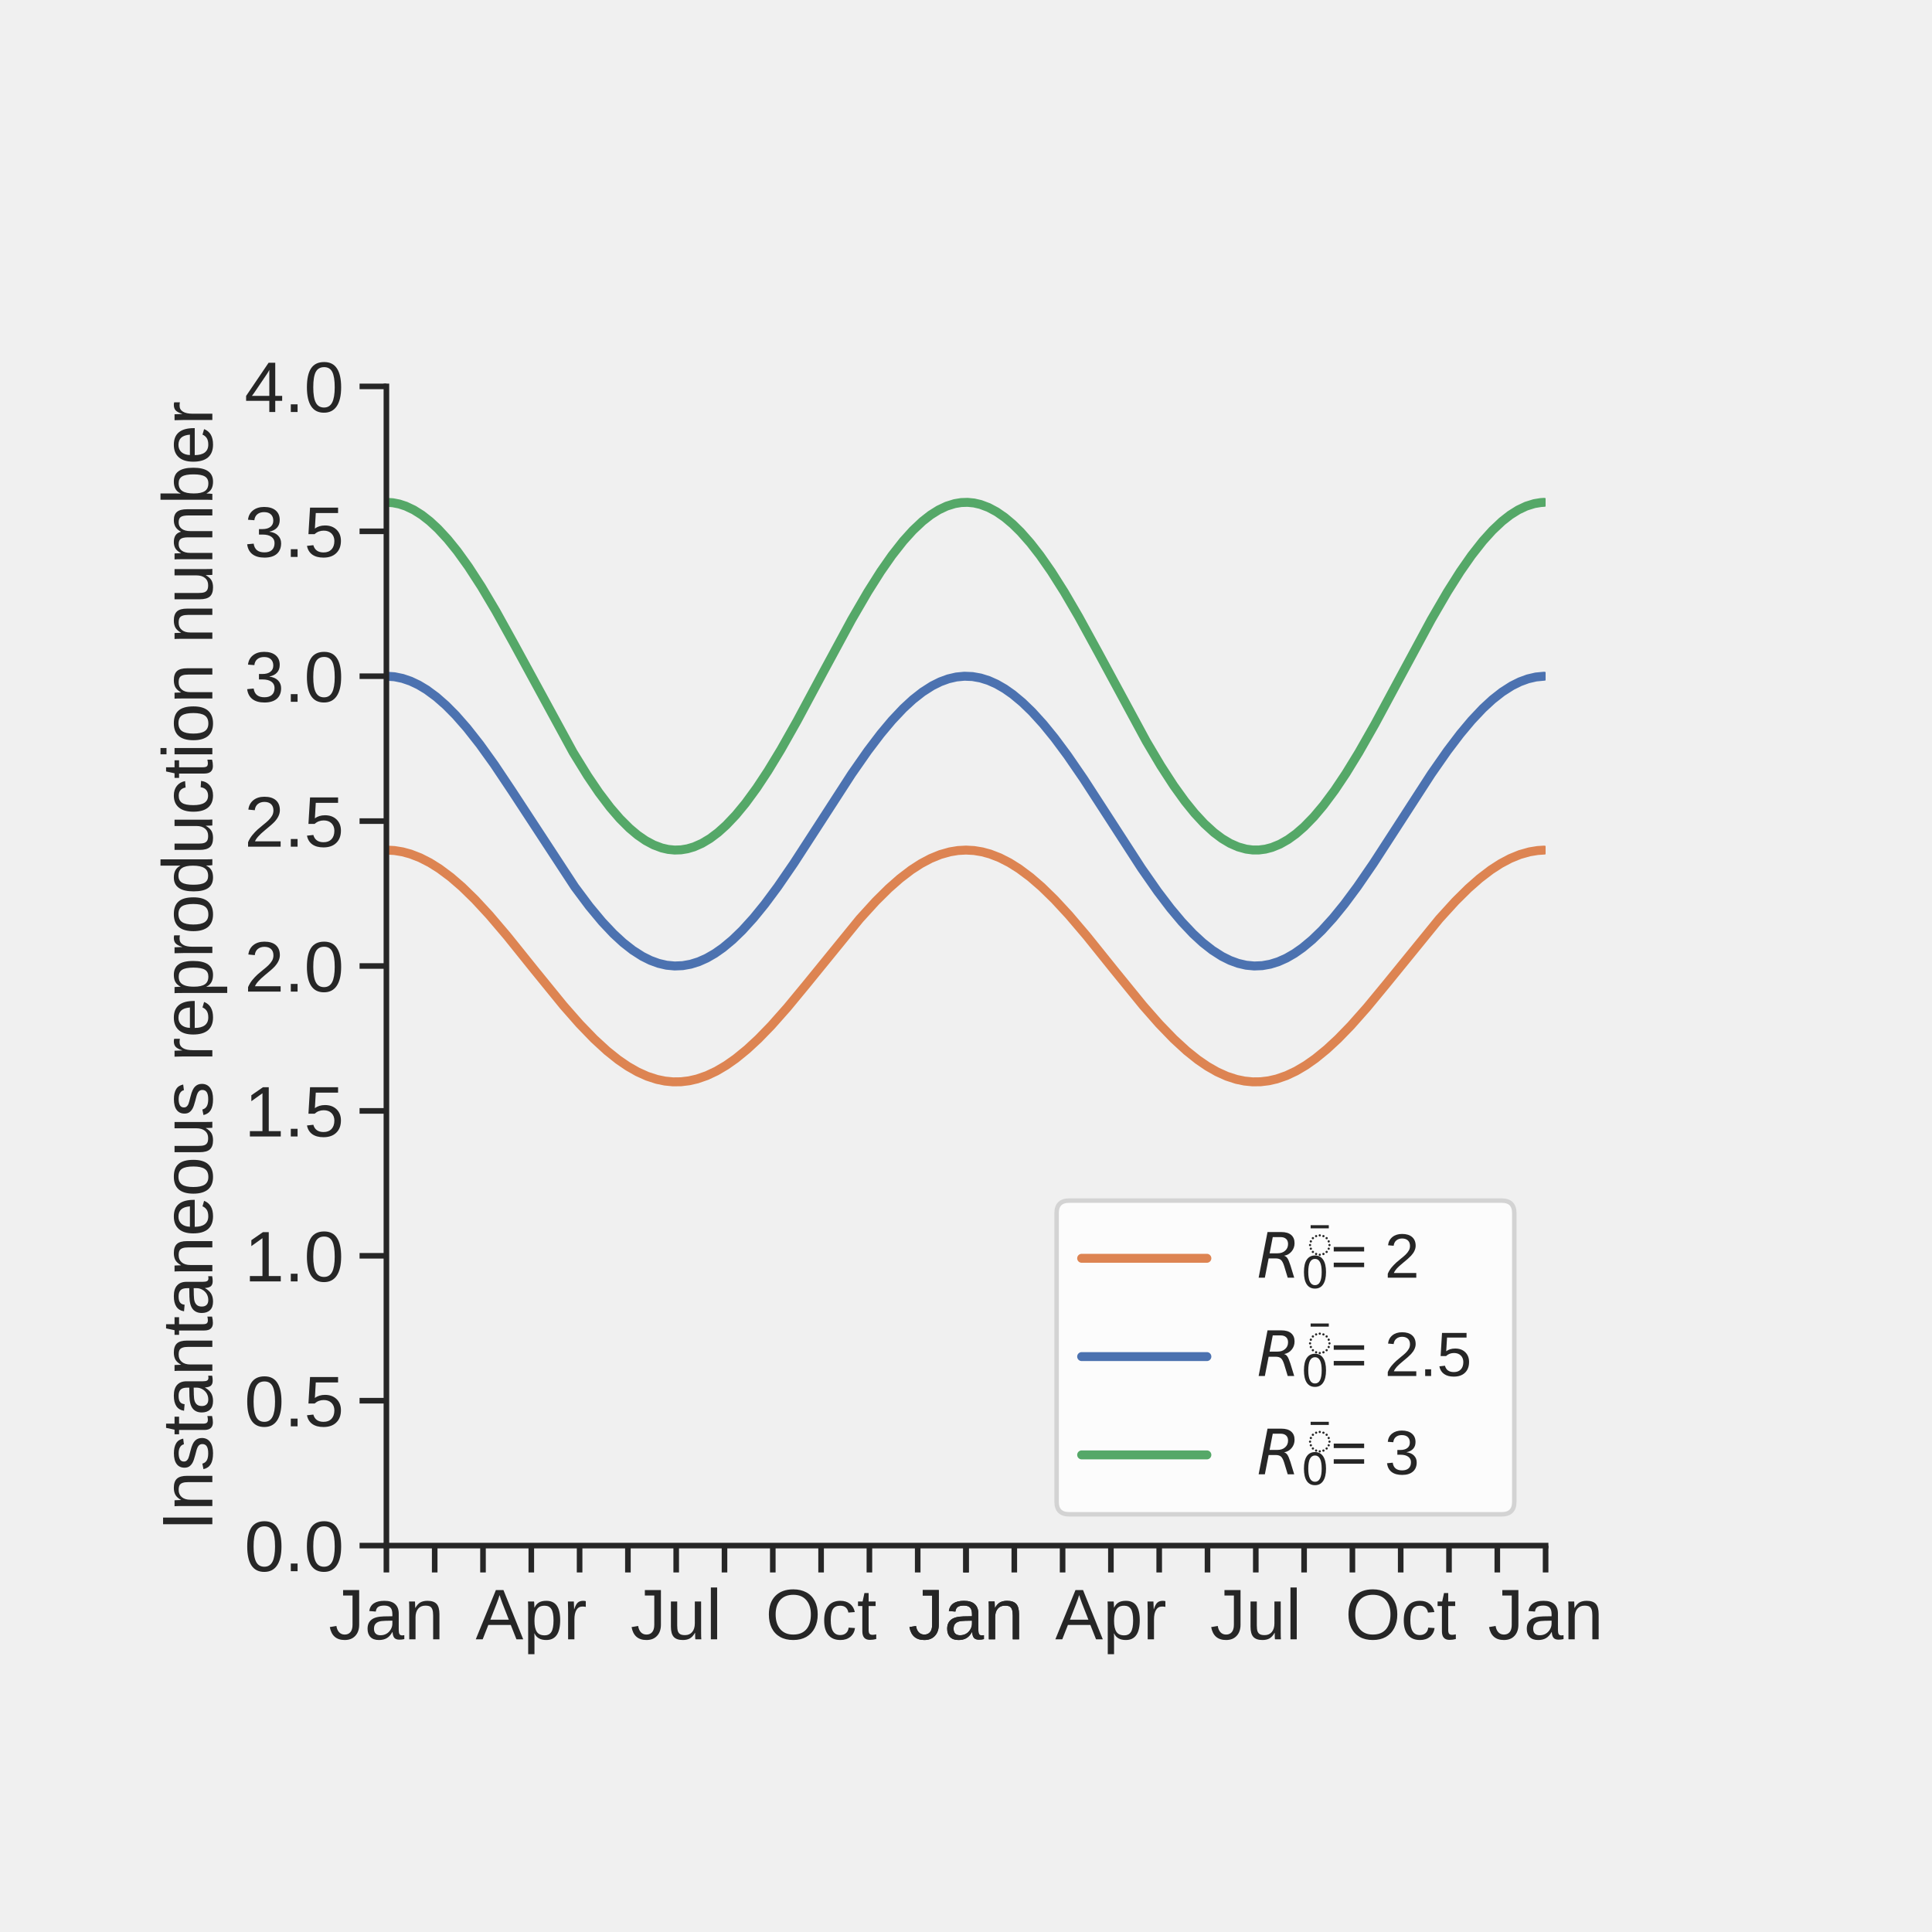
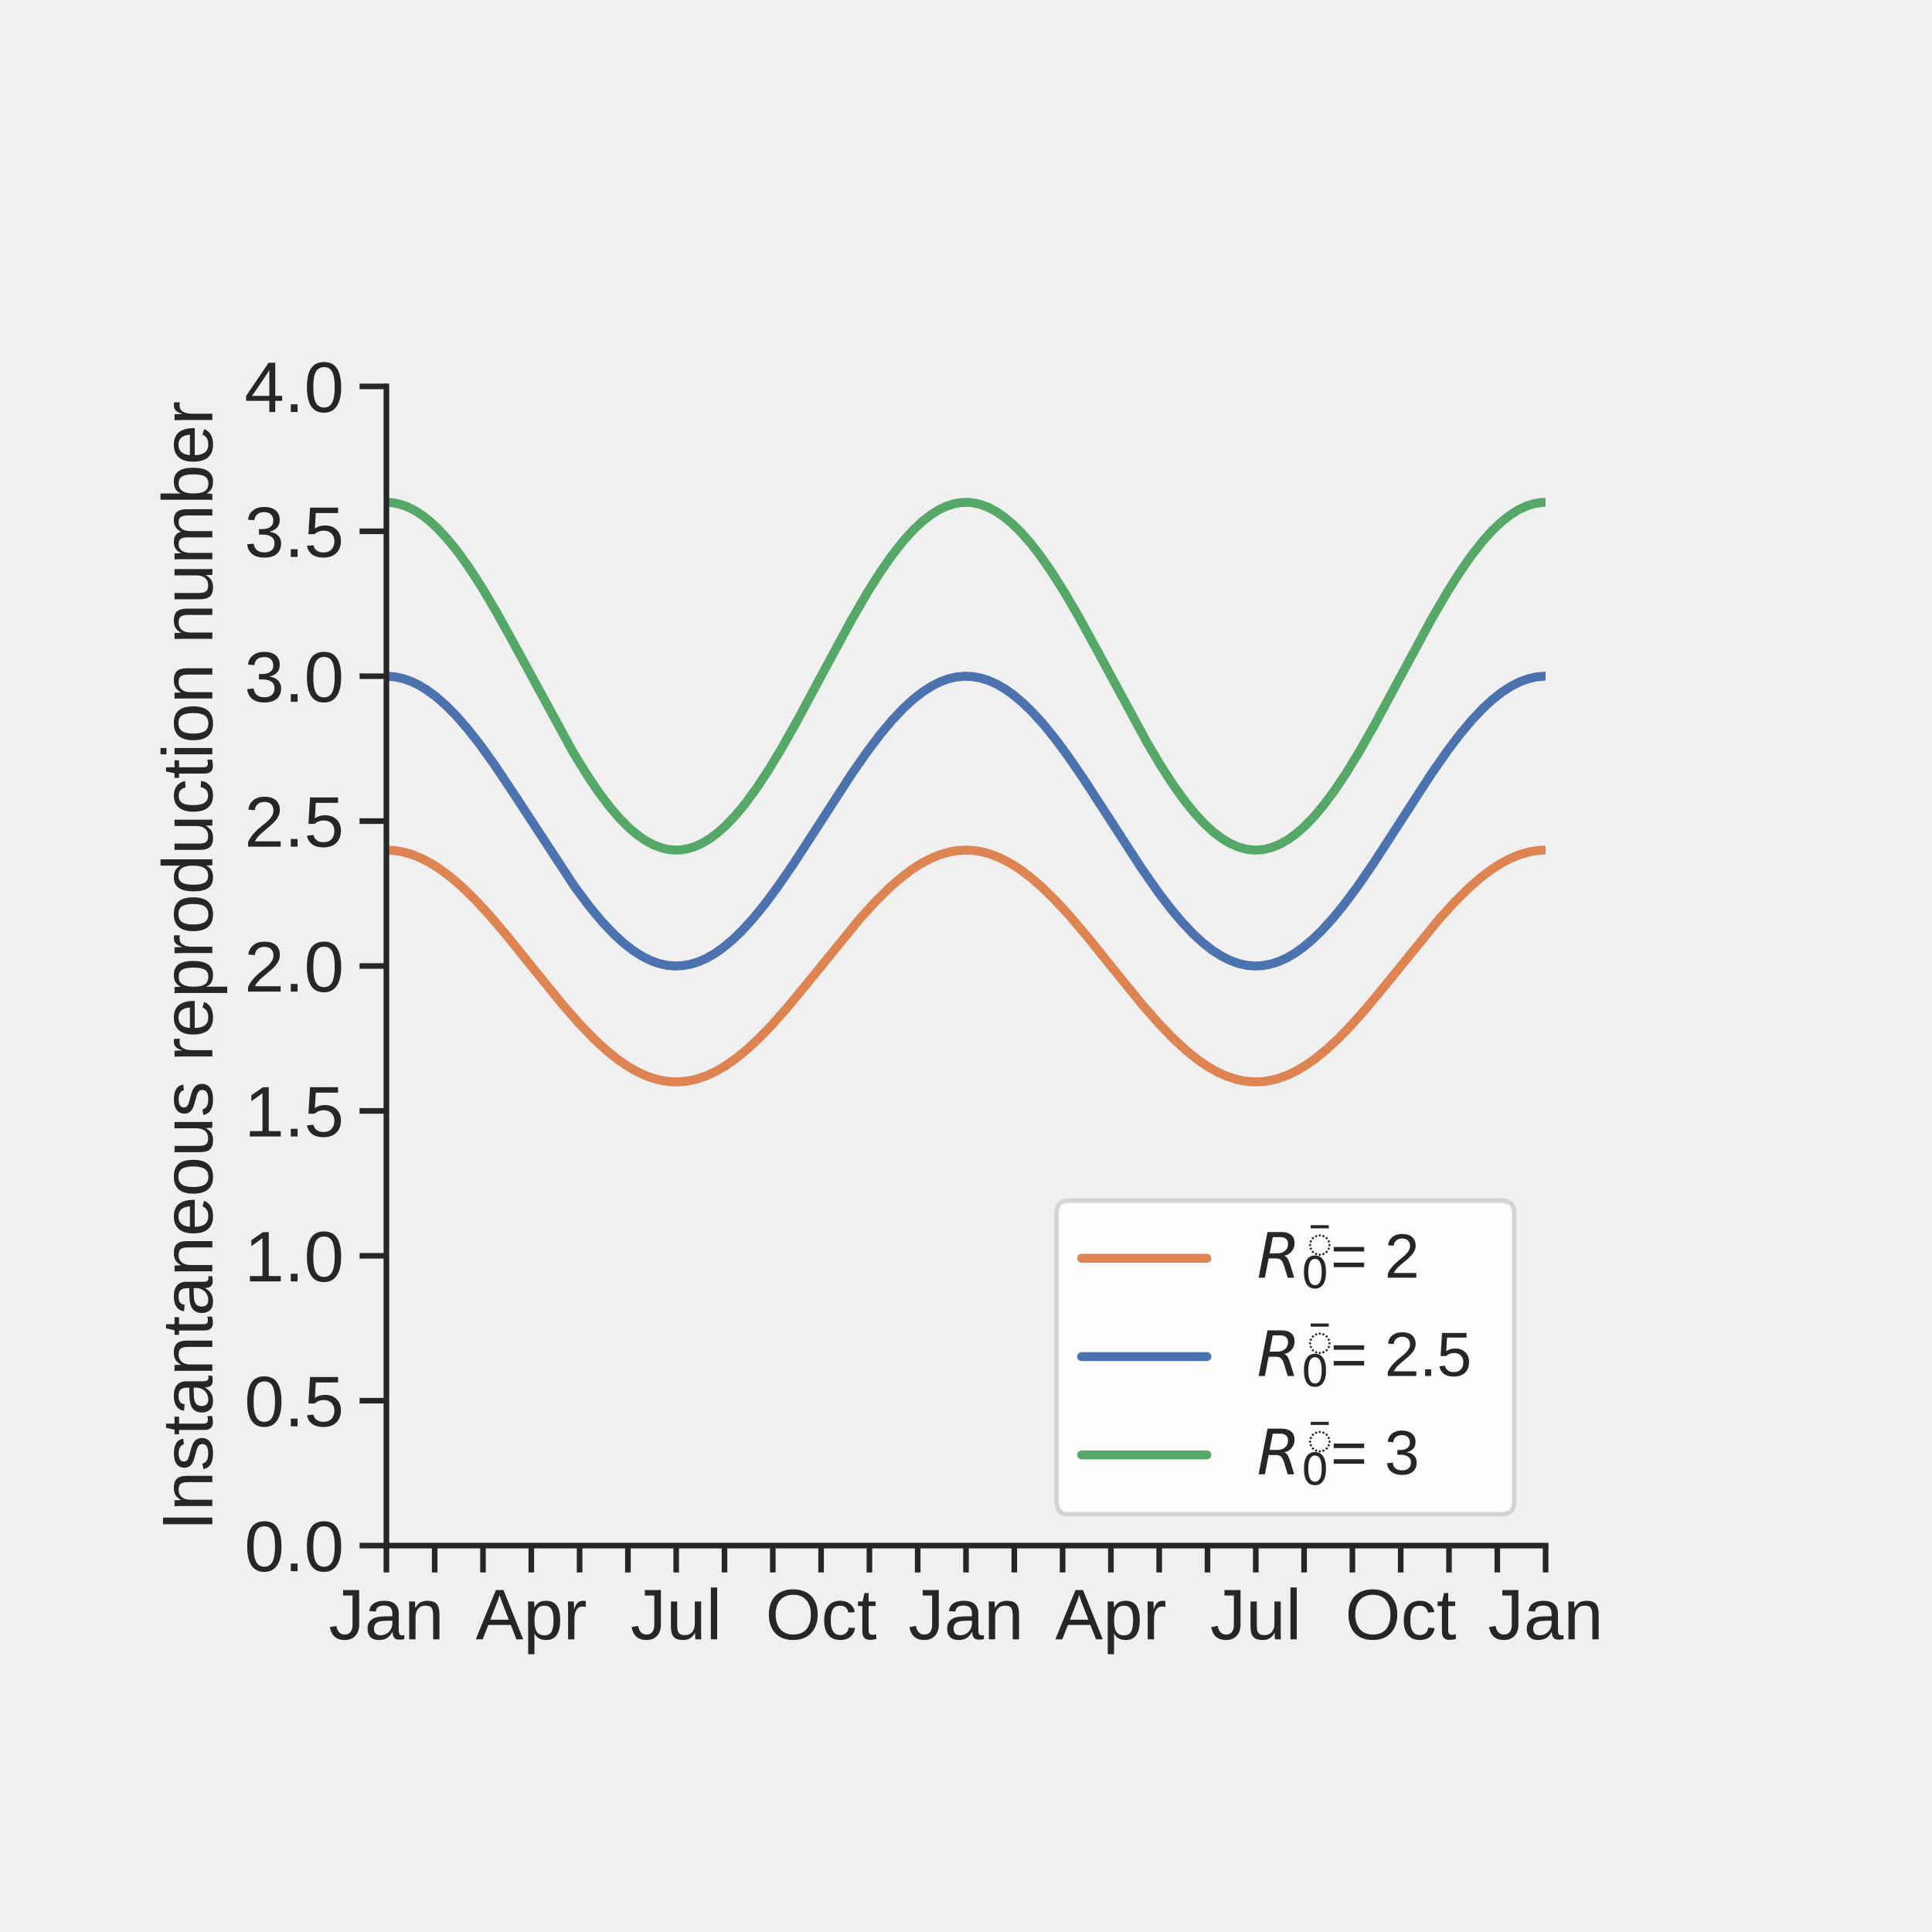
<svg xmlns="http://www.w3.org/2000/svg" xmlns:xlink="http://www.w3.org/1999/xlink" width="432pt" height="432pt" viewBox="0 0 432 432" version="1.1">
  <defs>
    <style type="text/css">*{stroke-linejoin: round; stroke-linecap: butt}</style>
  </defs>
  <g id="figure_1">
    <g id="patch_1">
      <path d="M 0 432  L 432 432  L 432 0  L 0 0  L 0 432  z " style="fill: none" />
    </g>
    <g id="axes_1">
      <g id="patch_2">
        <path d="M 86.4 345.6  L 345.6 345.6  L 345.6 86.4  L 86.4 86.4  L 86.4 345.6  z " style="fill: none" />
      </g>
      <g id="matplotlib.axis_1">
        <g id="xtick_1">
          <g id="line2d_1">
            <defs>
-               <path id="mbdde43b4d9" d="M 0 0  L 0 6  " style="stroke: #262626; stroke-width: 1.25" />
+               <path id="mb07f3ccccc" d="M 0 0  L 0 6  " style="stroke: #262626; stroke-width: 1.25" />
            </defs>
            <g>
-               <use xlink:href="#mbdde43b4d9" x="86.4" y="345.6" style="fill: #262626; stroke: #262626; stroke-width: 1.25" />
+               <use xlink:href="#mb07f3ccccc" x="86.4" y="345.6" style="fill: #262626; stroke: #262626; stroke-width: 1.25" />
            </g>
          </g>
          <g id="text_1">
            <text style="fill: #262626; font: 16px 'Arial', 'DejaVu Sans', 'Liberation Sans', 'Bitstream Vera Sans', sans-serif; text-anchor: middle" x="86.4" y="366.553" transform="rotate(-0 86.4 366.5525)">Jan</text>
          </g>
        </g>
        <g id="xtick_2">
          <g id="line2d_2">
            <g>
-               <use xlink:href="#mbdde43b4d9" x="97.2" y="345.6" style="fill: #262626; stroke: #262626; stroke-width: 1.25" />
+               <use xlink:href="#mb07f3ccccc" x="97.2" y="345.6" style="fill: #262626; stroke: #262626; stroke-width: 1.25" />
            </g>
          </g>
        </g>
        <g id="xtick_3">
          <g id="line2d_3">
            <g>
-               <use xlink:href="#mbdde43b4d9" x="108" y="345.6" style="fill: #262626; stroke: #262626; stroke-width: 1.25" />
+               <use xlink:href="#mb07f3ccccc" x="108" y="345.6" style="fill: #262626; stroke: #262626; stroke-width: 1.25" />
            </g>
          </g>
        </g>
        <g id="xtick_4">
          <g id="line2d_4">
            <g>
-               <use xlink:href="#mbdde43b4d9" x="118.8" y="345.6" style="fill: #262626; stroke: #262626; stroke-width: 1.25" />
+               <use xlink:href="#mb07f3ccccc" x="118.8" y="345.6" style="fill: #262626; stroke: #262626; stroke-width: 1.25" />
            </g>
          </g>
          <g id="text_2">
            <text style="fill: #262626; font: 16px 'Arial', 'DejaVu Sans', 'Liberation Sans', 'Bitstream Vera Sans', sans-serif; text-anchor: middle" x="118.8" y="366.553" transform="rotate(-0 118.8 366.5525)">Apr</text>
          </g>
        </g>
        <g id="xtick_5">
          <g id="line2d_5">
            <g>
-               <use xlink:href="#mbdde43b4d9" x="129.6" y="345.6" style="fill: #262626; stroke: #262626; stroke-width: 1.25" />
+               <use xlink:href="#mb07f3ccccc" x="129.6" y="345.6" style="fill: #262626; stroke: #262626; stroke-width: 1.25" />
            </g>
          </g>
        </g>
        <g id="xtick_6">
          <g id="line2d_6">
            <g>
-               <use xlink:href="#mbdde43b4d9" x="140.4" y="345.6" style="fill: #262626; stroke: #262626; stroke-width: 1.25" />
+               <use xlink:href="#mb07f3ccccc" x="140.4" y="345.6" style="fill: #262626; stroke: #262626; stroke-width: 1.25" />
            </g>
          </g>
        </g>
        <g id="xtick_7">
          <g id="line2d_7">
            <g>
-               <use xlink:href="#mbdde43b4d9" x="151.2" y="345.6" style="fill: #262626; stroke: #262626; stroke-width: 1.25" />
+               <use xlink:href="#mb07f3ccccc" x="151.2" y="345.6" style="fill: #262626; stroke: #262626; stroke-width: 1.25" />
            </g>
          </g>
          <g id="text_3">
            <text style="fill: #262626; font: 16px 'Arial', 'DejaVu Sans', 'Liberation Sans', 'Bitstream Vera Sans', sans-serif; text-anchor: middle" x="151.2" y="366.553" transform="rotate(-0 151.2 366.5525)">Jul</text>
          </g>
        </g>
        <g id="xtick_8">
          <g id="line2d_8">
            <g>
-               <use xlink:href="#mbdde43b4d9" x="162" y="345.6" style="fill: #262626; stroke: #262626; stroke-width: 1.25" />
+               <use xlink:href="#mb07f3ccccc" x="162" y="345.6" style="fill: #262626; stroke: #262626; stroke-width: 1.25" />
            </g>
          </g>
        </g>
        <g id="xtick_9">
          <g id="line2d_9">
            <g>
-               <use xlink:href="#mbdde43b4d9" x="172.8" y="345.6" style="fill: #262626; stroke: #262626; stroke-width: 1.25" />
+               <use xlink:href="#mb07f3ccccc" x="172.8" y="345.6" style="fill: #262626; stroke: #262626; stroke-width: 1.25" />
            </g>
          </g>
        </g>
        <g id="xtick_10">
          <g id="line2d_10">
            <g>
-               <use xlink:href="#mbdde43b4d9" x="183.6" y="345.6" style="fill: #262626; stroke: #262626; stroke-width: 1.25" />
+               <use xlink:href="#mb07f3ccccc" x="183.6" y="345.6" style="fill: #262626; stroke: #262626; stroke-width: 1.25" />
            </g>
          </g>
          <g id="text_4">
            <text style="fill: #262626; font: 16px 'Arial', 'DejaVu Sans', 'Liberation Sans', 'Bitstream Vera Sans', sans-serif; text-anchor: middle" x="183.6" y="366.553" transform="rotate(-0 183.6 366.5525)">Oct</text>
          </g>
        </g>
        <g id="xtick_11">
          <g id="line2d_11">
            <g>
-               <use xlink:href="#mbdde43b4d9" x="194.4" y="345.6" style="fill: #262626; stroke: #262626; stroke-width: 1.25" />
+               <use xlink:href="#mb07f3ccccc" x="194.4" y="345.6" style="fill: #262626; stroke: #262626; stroke-width: 1.25" />
            </g>
          </g>
        </g>
        <g id="xtick_12">
          <g id="line2d_12">
            <g>
-               <use xlink:href="#mbdde43b4d9" x="205.2" y="345.6" style="fill: #262626; stroke: #262626; stroke-width: 1.25" />
+               <use xlink:href="#mb07f3ccccc" x="205.2" y="345.6" style="fill: #262626; stroke: #262626; stroke-width: 1.25" />
            </g>
          </g>
        </g>
        <g id="xtick_13">
          <g id="line2d_13">
            <g>
-               <use xlink:href="#mbdde43b4d9" x="216" y="345.6" style="fill: #262626; stroke: #262626; stroke-width: 1.25" />
+               <use xlink:href="#mb07f3ccccc" x="216" y="345.6" style="fill: #262626; stroke: #262626; stroke-width: 1.25" />
            </g>
          </g>
          <g id="text_5">
            <text style="fill: #262626; font: 16px 'Arial', 'DejaVu Sans', 'Liberation Sans', 'Bitstream Vera Sans', sans-serif; text-anchor: middle" x="216" y="366.553" transform="rotate(-0 216 366.5525)">Jan</text>
          </g>
        </g>
        <g id="xtick_14">
          <g id="line2d_14">
            <g>
-               <use xlink:href="#mbdde43b4d9" x="216" y="345.6" style="fill: #262626; stroke: #262626; stroke-width: 1.25" />
-             </g>
-           </g>
-           <g id="text_6">
-             <text style="fill: #262626; font: 16px 'Arial', 'DejaVu Sans', 'Liberation Sans', 'Bitstream Vera Sans', sans-serif; text-anchor: middle" x="216" y="366.553" transform="rotate(-0 216 366.5525)">Jan</text>
+               <use xlink:href="#mb07f3ccccc" x="226.8" y="345.6" style="fill: #262626; stroke: #262626; stroke-width: 1.25" />
+             </g>
          </g>
        </g>
        <g id="xtick_15">
          <g id="line2d_15">
            <g>
-               <use xlink:href="#mbdde43b4d9" x="226.8" y="345.6" style="fill: #262626; stroke: #262626; stroke-width: 1.25" />
+               <use xlink:href="#mb07f3ccccc" x="237.6" y="345.6" style="fill: #262626; stroke: #262626; stroke-width: 1.25" />
            </g>
          </g>
        </g>
        <g id="xtick_16">
          <g id="line2d_16">
            <g>
-               <use xlink:href="#mbdde43b4d9" x="237.6" y="345.6" style="fill: #262626; stroke: #262626; stroke-width: 1.25" />
-             </g>
+               <use xlink:href="#mb07f3ccccc" x="248.4" y="345.6" style="fill: #262626; stroke: #262626; stroke-width: 1.25" />
+             </g>
+           </g>
+           <g id="text_6">
+             <text style="fill: #262626; font: 16px 'Arial', 'DejaVu Sans', 'Liberation Sans', 'Bitstream Vera Sans', sans-serif; text-anchor: middle" x="248.4" y="366.553" transform="rotate(-0 248.4 366.5525)">Apr</text>
          </g>
        </g>
        <g id="xtick_17">
          <g id="line2d_17">
            <g>
-               <use xlink:href="#mbdde43b4d9" x="248.4" y="345.6" style="fill: #262626; stroke: #262626; stroke-width: 1.25" />
-             </g>
-           </g>
-           <g id="text_7">
-             <text style="fill: #262626; font: 16px 'Arial', 'DejaVu Sans', 'Liberation Sans', 'Bitstream Vera Sans', sans-serif; text-anchor: middle" x="248.4" y="366.553" transform="rotate(-0 248.4 366.5525)">Apr</text>
+               <use xlink:href="#mb07f3ccccc" x="259.2" y="345.6" style="fill: #262626; stroke: #262626; stroke-width: 1.25" />
+             </g>
          </g>
        </g>
        <g id="xtick_18">
          <g id="line2d_18">
            <g>
-               <use xlink:href="#mbdde43b4d9" x="259.2" y="345.6" style="fill: #262626; stroke: #262626; stroke-width: 1.25" />
+               <use xlink:href="#mb07f3ccccc" x="270" y="345.6" style="fill: #262626; stroke: #262626; stroke-width: 1.25" />
            </g>
          </g>
        </g>
        <g id="xtick_19">
          <g id="line2d_19">
            <g>
-               <use xlink:href="#mbdde43b4d9" x="270" y="345.6" style="fill: #262626; stroke: #262626; stroke-width: 1.25" />
-             </g>
+               <use xlink:href="#mb07f3ccccc" x="280.8" y="345.6" style="fill: #262626; stroke: #262626; stroke-width: 1.25" />
+             </g>
+           </g>
+           <g id="text_7">
+             <text style="fill: #262626; font: 16px 'Arial', 'DejaVu Sans', 'Liberation Sans', 'Bitstream Vera Sans', sans-serif; text-anchor: middle" x="280.8" y="366.553" transform="rotate(-0 280.8 366.5525)">Jul</text>
          </g>
        </g>
        <g id="xtick_20">
          <g id="line2d_20">
            <g>
-               <use xlink:href="#mbdde43b4d9" x="280.8" y="345.6" style="fill: #262626; stroke: #262626; stroke-width: 1.25" />
-             </g>
-           </g>
-           <g id="text_8">
-             <text style="fill: #262626; font: 16px 'Arial', 'DejaVu Sans', 'Liberation Sans', 'Bitstream Vera Sans', sans-serif; text-anchor: middle" x="280.8" y="366.553" transform="rotate(-0 280.8 366.5525)">Jul</text>
+               <use xlink:href="#mb07f3ccccc" x="291.6" y="345.6" style="fill: #262626; stroke: #262626; stroke-width: 1.25" />
+             </g>
          </g>
        </g>
        <g id="xtick_21">
          <g id="line2d_21">
            <g>
-               <use xlink:href="#mbdde43b4d9" x="291.6" y="345.6" style="fill: #262626; stroke: #262626; stroke-width: 1.25" />
+               <use xlink:href="#mb07f3ccccc" x="302.4" y="345.6" style="fill: #262626; stroke: #262626; stroke-width: 1.25" />
            </g>
          </g>
        </g>
        <g id="xtick_22">
          <g id="line2d_22">
            <g>
-               <use xlink:href="#mbdde43b4d9" x="302.4" y="345.6" style="fill: #262626; stroke: #262626; stroke-width: 1.25" />
-             </g>
+               <use xlink:href="#mb07f3ccccc" x="313.2" y="345.6" style="fill: #262626; stroke: #262626; stroke-width: 1.25" />
+             </g>
+           </g>
+           <g id="text_8">
+             <text style="fill: #262626; font: 16px 'Arial', 'DejaVu Sans', 'Liberation Sans', 'Bitstream Vera Sans', sans-serif; text-anchor: middle" x="313.2" y="366.553" transform="rotate(-0 313.2 366.5525)">Oct</text>
          </g>
        </g>
        <g id="xtick_23">
          <g id="line2d_23">
            <g>
-               <use xlink:href="#mbdde43b4d9" x="313.2" y="345.6" style="fill: #262626; stroke: #262626; stroke-width: 1.25" />
-             </g>
-           </g>
-           <g id="text_9">
-             <text style="fill: #262626; font: 16px 'Arial', 'DejaVu Sans', 'Liberation Sans', 'Bitstream Vera Sans', sans-serif; text-anchor: middle" x="313.2" y="366.553" transform="rotate(-0 313.2 366.5525)">Oct</text>
+               <use xlink:href="#mb07f3ccccc" x="324" y="345.6" style="fill: #262626; stroke: #262626; stroke-width: 1.25" />
+             </g>
          </g>
        </g>
        <g id="xtick_24">
          <g id="line2d_24">
            <g>
-               <use xlink:href="#mbdde43b4d9" x="324" y="345.6" style="fill: #262626; stroke: #262626; stroke-width: 1.25" />
+               <use xlink:href="#mb07f3ccccc" x="334.8" y="345.6" style="fill: #262626; stroke: #262626; stroke-width: 1.25" />
            </g>
          </g>
        </g>
        <g id="xtick_25">
          <g id="line2d_25">
            <g>
-               <use xlink:href="#mbdde43b4d9" x="334.8" y="345.6" style="fill: #262626; stroke: #262626; stroke-width: 1.25" />
-             </g>
-           </g>
-         </g>
-         <g id="xtick_26">
-           <g id="line2d_26">
-             <g>
-               <use xlink:href="#mbdde43b4d9" x="345.6" y="345.6" style="fill: #262626; stroke: #262626; stroke-width: 1.25" />
-             </g>
-           </g>
-           <g id="text_10">
+               <use xlink:href="#mb07f3ccccc" x="345.6" y="345.6" style="fill: #262626; stroke: #262626; stroke-width: 1.25" />
+             </g>
+           </g>
+           <g id="text_9">
            <text style="fill: #262626; font: 16px 'Arial', 'DejaVu Sans', 'Liberation Sans', 'Bitstream Vera Sans', sans-serif; text-anchor: middle" x="345.6" y="366.553" transform="rotate(-0 345.6 366.5525)">Jan</text>
          </g>
        </g>
-         <g id="text_11">
+         <g id="text_10">
          <text style="fill: #262626; font: 16px 'Arial', 'DejaVu Sans', 'Liberation Sans', 'Bitstream Vera Sans', sans-serif; text-anchor: middle" x="216" y="385.185" transform="rotate(-0 216 385.185)"> </text>
        </g>
      </g>
      <g id="matplotlib.axis_2">
        <g id="ytick_1">
+           <g id="line2d_26">
+             <defs>
+               <path id="mfecff1792c" d="M 0 0  L -6 0  " style="stroke: #262626; stroke-width: 1.25" />
+             </defs>
+             <g>
+               <use xlink:href="#mfecff1792c" x="86.4" y="345.6" style="fill: #262626; stroke: #262626; stroke-width: 1.25" />
+             </g>
+           </g>
+           <g id="text_11">
+             <text style="fill: #262626; font: 16px 'Arial', 'DejaVu Sans', 'Liberation Sans', 'Bitstream Vera Sans', sans-serif; text-anchor: end" x="76.9" y="351.326" transform="rotate(-0 76.9 351.3263)">0.0</text>
+           </g>
+         </g>
+         <g id="ytick_2">
          <g id="line2d_27">
-             <defs>
-               <path id="m0a2d14881c" d="M 0 0  L -6 0  " style="stroke: #262626; stroke-width: 1.25" />
-             </defs>
-             <g>
-               <use xlink:href="#m0a2d14881c" x="86.4" y="345.6" style="fill: #262626; stroke: #262626; stroke-width: 1.25" />
+             <g>
+               <use xlink:href="#mfecff1792c" x="86.4" y="313.2" style="fill: #262626; stroke: #262626; stroke-width: 1.25" />
            </g>
          </g>
          <g id="text_12">
-             <text style="fill: #262626; font: 16px 'Arial', 'DejaVu Sans', 'Liberation Sans', 'Bitstream Vera Sans', sans-serif; text-anchor: end" x="76.9" y="351.326" transform="rotate(-0 76.9 351.3263)">0.0</text>
-           </g>
-         </g>
-         <g id="ytick_2">
+             <text style="fill: #262626; font: 16px 'Arial', 'DejaVu Sans', 'Liberation Sans', 'Bitstream Vera Sans', sans-serif; text-anchor: end" x="76.9" y="318.926" transform="rotate(-0 76.9 318.9262)">0.5</text>
+           </g>
+         </g>
+         <g id="ytick_3">
          <g id="line2d_28">
            <g>
-               <use xlink:href="#m0a2d14881c" x="86.4" y="313.2" style="fill: #262626; stroke: #262626; stroke-width: 1.25" />
+               <use xlink:href="#mfecff1792c" x="86.4" y="280.8" style="fill: #262626; stroke: #262626; stroke-width: 1.25" />
            </g>
          </g>
          <g id="text_13">
-             <text style="fill: #262626; font: 16px 'Arial', 'DejaVu Sans', 'Liberation Sans', 'Bitstream Vera Sans', sans-serif; text-anchor: end" x="76.9" y="318.926" transform="rotate(-0 76.9 318.9262)">0.5</text>
-           </g>
-         </g>
-         <g id="ytick_3">
+             <text style="fill: #262626; font: 16px 'Arial', 'DejaVu Sans', 'Liberation Sans', 'Bitstream Vera Sans', sans-serif; text-anchor: end" x="76.9" y="286.526" transform="rotate(-0 76.9 286.5263)">1.0</text>
+           </g>
+         </g>
+         <g id="ytick_4">
          <g id="line2d_29">
            <g>
-               <use xlink:href="#m0a2d14881c" x="86.4" y="280.8" style="fill: #262626; stroke: #262626; stroke-width: 1.25" />
+               <use xlink:href="#mfecff1792c" x="86.4" y="248.4" style="fill: #262626; stroke: #262626; stroke-width: 1.25" />
            </g>
          </g>
          <g id="text_14">
-             <text style="fill: #262626; font: 16px 'Arial', 'DejaVu Sans', 'Liberation Sans', 'Bitstream Vera Sans', sans-serif; text-anchor: end" x="76.9" y="286.526" transform="rotate(-0 76.9 286.5263)">1.0</text>
-           </g>
-         </g>
-         <g id="ytick_4">
+             <text style="fill: #262626; font: 16px 'Arial', 'DejaVu Sans', 'Liberation Sans', 'Bitstream Vera Sans', sans-serif; text-anchor: end" x="76.9" y="254.126" transform="rotate(-0 76.9 254.1262)">1.5</text>
+           </g>
+         </g>
+         <g id="ytick_5">
          <g id="line2d_30">
            <g>
-               <use xlink:href="#m0a2d14881c" x="86.4" y="248.4" style="fill: #262626; stroke: #262626; stroke-width: 1.25" />
+               <use xlink:href="#mfecff1792c" x="86.4" y="216" style="fill: #262626; stroke: #262626; stroke-width: 1.25" />
            </g>
          </g>
          <g id="text_15">
-             <text style="fill: #262626; font: 16px 'Arial', 'DejaVu Sans', 'Liberation Sans', 'Bitstream Vera Sans', sans-serif; text-anchor: end" x="76.9" y="254.126" transform="rotate(-0 76.9 254.1262)">1.5</text>
-           </g>
-         </g>
-         <g id="ytick_5">
+             <text style="fill: #262626; font: 16px 'Arial', 'DejaVu Sans', 'Liberation Sans', 'Bitstream Vera Sans', sans-serif; text-anchor: end" x="76.9" y="221.726" transform="rotate(-0 76.9 221.7262)">2.0</text>
+           </g>
+         </g>
+         <g id="ytick_6">
          <g id="line2d_31">
            <g>
-               <use xlink:href="#m0a2d14881c" x="86.4" y="216" style="fill: #262626; stroke: #262626; stroke-width: 1.25" />
+               <use xlink:href="#mfecff1792c" x="86.4" y="183.6" style="fill: #262626; stroke: #262626; stroke-width: 1.25" />
            </g>
          </g>
          <g id="text_16">
-             <text style="fill: #262626; font: 16px 'Arial', 'DejaVu Sans', 'Liberation Sans', 'Bitstream Vera Sans', sans-serif; text-anchor: end" x="76.9" y="221.726" transform="rotate(-0 76.9 221.7262)">2.0</text>
-           </g>
-         </g>
-         <g id="ytick_6">
+             <text style="fill: #262626; font: 16px 'Arial', 'DejaVu Sans', 'Liberation Sans', 'Bitstream Vera Sans', sans-serif; text-anchor: end" x="76.9" y="189.326" transform="rotate(-0 76.9 189.3262)">2.5</text>
+           </g>
+         </g>
+         <g id="ytick_7">
          <g id="line2d_32">
            <g>
-               <use xlink:href="#m0a2d14881c" x="86.4" y="183.6" style="fill: #262626; stroke: #262626; stroke-width: 1.25" />
+               <use xlink:href="#mfecff1792c" x="86.4" y="151.2" style="fill: #262626; stroke: #262626; stroke-width: 1.25" />
            </g>
          </g>
          <g id="text_17">
-             <text style="fill: #262626; font: 16px 'Arial', 'DejaVu Sans', 'Liberation Sans', 'Bitstream Vera Sans', sans-serif; text-anchor: end" x="76.9" y="189.326" transform="rotate(-0 76.9 189.3262)">2.5</text>
-           </g>
-         </g>
-         <g id="ytick_7">
+             <text style="fill: #262626; font: 16px 'Arial', 'DejaVu Sans', 'Liberation Sans', 'Bitstream Vera Sans', sans-serif; text-anchor: end" x="76.9" y="156.926" transform="rotate(-0 76.9 156.9263)">3.0</text>
+           </g>
+         </g>
+         <g id="ytick_8">
          <g id="line2d_33">
            <g>
-               <use xlink:href="#m0a2d14881c" x="86.4" y="151.2" style="fill: #262626; stroke: #262626; stroke-width: 1.25" />
+               <use xlink:href="#mfecff1792c" x="86.4" y="118.8" style="fill: #262626; stroke: #262626; stroke-width: 1.25" />
            </g>
          </g>
          <g id="text_18">
-             <text style="fill: #262626; font: 16px 'Arial', 'DejaVu Sans', 'Liberation Sans', 'Bitstream Vera Sans', sans-serif; text-anchor: end" x="76.9" y="156.926" transform="rotate(-0 76.9 156.9263)">3.0</text>
-           </g>
-         </g>
-         <g id="ytick_8">
+             <text style="fill: #262626; font: 16px 'Arial', 'DejaVu Sans', 'Liberation Sans', 'Bitstream Vera Sans', sans-serif; text-anchor: end" x="76.9" y="124.526" transform="rotate(-0 76.9 124.5263)">3.5</text>
+           </g>
+         </g>
+         <g id="ytick_9">
          <g id="line2d_34">
            <g>
-               <use xlink:href="#m0a2d14881c" x="86.4" y="118.8" style="fill: #262626; stroke: #262626; stroke-width: 1.25" />
+               <use xlink:href="#mfecff1792c" x="86.4" y="86.4" style="fill: #262626; stroke: #262626; stroke-width: 1.25" />
            </g>
          </g>
          <g id="text_19">
-             <text style="fill: #262626; font: 16px 'Arial', 'DejaVu Sans', 'Liberation Sans', 'Bitstream Vera Sans', sans-serif; text-anchor: end" x="76.9" y="124.526" transform="rotate(-0 76.9 124.5263)">3.5</text>
-           </g>
-         </g>
-         <g id="ytick_9">
-           <g id="line2d_35">
-             <g>
-               <use xlink:href="#m0a2d14881c" x="86.4" y="86.4" style="fill: #262626; stroke: #262626; stroke-width: 1.25" />
-             </g>
-           </g>
-           <g id="text_20">
            <text style="fill: #262626; font: 16px 'Arial', 'DejaVu Sans', 'Liberation Sans', 'Bitstream Vera Sans', sans-serif; text-anchor: end" x="76.9" y="92.126" transform="rotate(-0 76.9 92.12625)">4.0</text>
          </g>
        </g>
-         <g id="text_21">
+         <g id="text_20">
          <text style="fill: #262626; font: 16px 'Arial', 'DejaVu Sans', 'Liberation Sans', 'Bitstream Vera Sans', sans-serif; text-anchor: middle" x="47.48" y="216" transform="rotate(-90 47.48 216)">Instantaneous reproduction number</text>
        </g>
      </g>
+       <g id="line2d_35">
+         <path d="M 86.4 190.08  L 88.2 190.179  L 90 190.474  L 91.8 190.963  L 93.96 191.802  L 96.12 192.905  L 98.28 194.262  L 100.8 196.144  L 103.32 198.323  L 106.2 201.133  L 109.44 204.637  L 113.4 209.291  L 119.52 216.905  L 126 224.865  L 129.6 228.96  L 132.84 232.312  L 135.72 234.957  L 138.24 236.97  L 140.4 238.447  L 142.56 239.679  L 144.72 240.651  L 146.88 241.354  L 148.68 241.727  L 150.48 241.904  L 152.28 241.884  L 154.08 241.668  L 155.88 241.256  L 158.04 240.508  L 160.2 239.491  L 162.36 238.218  L 164.52 236.701  L 167.04 234.645  L 169.56 232.312  L 172.44 229.35  L 176.04 225.289  L 180.36 220.055  L 192.24 205.457  L 195.84 201.506  L 198.72 198.656  L 201.24 196.438  L 203.76 194.511  L 205.92 193.114  L 208.08 191.967  L 210.24 191.084  L 212.4 190.474  L 214.2 190.179  L 216 190.08  L 217.8 190.179  L 219.6 190.474  L 221.4 190.963  L 223.56 191.802  L 225.72 192.905  L 227.88 194.262  L 230.4 196.144  L 232.92 198.323  L 235.8 201.133  L 239.04 204.637  L 243 209.291  L 249.12 216.905  L 255.6 224.865  L 259.2 228.96  L 262.44 232.312  L 265.32 234.957  L 267.84 236.97  L 270 238.447  L 272.16 239.679  L 274.32 240.651  L 276.48 241.354  L 278.28 241.727  L 280.08 241.904  L 281.88 241.884  L 283.68 241.668  L 285.48 241.256  L 287.64 240.508  L 289.8 239.491  L 291.96 238.218  L 294.12 236.701  L 296.64 234.645  L 299.16 232.312  L 302.04 229.35  L 305.64 225.289  L 309.96 220.055  L 321.84 205.457  L 325.44 201.506  L 328.32 198.656  L 330.84 196.438  L 333.36 194.511  L 335.52 193.114  L 337.68 191.967  L 339.84 191.084  L 342 190.474  L 343.8 190.179  L 345.24 190.084  L 345.24 190.084  " clip-path="url(#p49e7353769)" style="fill: none; stroke: #dd8452; stroke-width: 2; stroke-linecap: round" />
+       </g>
      <g id="line2d_36">
-         <path d="M 86.4 190.08  L 88.2 190.179  L 90 190.474  L 91.8 190.963  L 93.96 191.802  L 96.12 192.905  L 98.28 194.262  L 100.8 196.144  L 103.32 198.323  L 106.2 201.133  L 109.44 204.637  L 113.4 209.291  L 119.52 216.905  L 126 224.865  L 129.6 228.96  L 132.84 232.312  L 135.72 234.957  L 138.24 236.97  L 140.4 238.447  L 142.56 239.679  L 144.72 240.651  L 146.88 241.354  L 148.68 241.727  L 150.48 241.904  L 152.28 241.884  L 154.08 241.668  L 155.88 241.256  L 158.04 240.508  L 160.2 239.491  L 162.36 238.218  L 164.52 236.701  L 167.04 234.645  L 169.56 232.312  L 172.44 229.35  L 176.04 225.289  L 180.36 220.055  L 192.24 205.457  L 195.84 201.506  L 198.72 198.656  L 201.24 196.438  L 203.76 194.511  L 205.92 193.114  L 208.08 191.967  L 210.24 191.084  L 212.4 190.474  L 214.2 190.179  L 216 190.08  L 217.8 190.179  L 219.6 190.474  L 221.4 190.963  L 223.56 191.802  L 225.72 192.905  L 227.88 194.262  L 230.4 196.144  L 232.92 198.323  L 235.8 201.133  L 239.04 204.637  L 243 209.291  L 249.12 216.905  L 255.6 224.865  L 259.2 228.96  L 262.44 232.312  L 265.32 234.957  L 267.84 236.97  L 270 238.447  L 272.16 239.679  L 274.32 240.651  L 276.48 241.354  L 278.28 241.727  L 280.08 241.904  L 281.88 241.884  L 283.68 241.668  L 285.48 241.256  L 287.64 240.508  L 289.8 239.491  L 291.96 238.218  L 294.12 236.701  L 296.64 234.645  L 299.16 232.312  L 302.04 229.35  L 305.64 225.289  L 309.96 220.055  L 321.84 205.457  L 325.44 201.506  L 328.32 198.656  L 330.84 196.438  L 333.36 194.511  L 335.52 193.114  L 337.68 191.967  L 339.84 191.084  L 342 190.474  L 343.8 190.179  L 345.24 190.084  L 345.24 190.084  " clip-path="url(#pa25aaa154e)" style="fill: none; stroke: #dd8452; stroke-width: 2; stroke-linecap: round" />
+         <path d="M 86.4 151.2  L 88.2 151.323  L 90 151.692  L 91.8 152.304  L 93.6 153.154  L 95.4 154.236  L 97.56 155.828  L 99.72 157.724  L 101.88 159.904  L 104.4 162.774  L 107.28 166.431  L 110.52 170.94  L 114.48 176.864  L 128.52 198.309  L 131.76 202.644  L 134.64 206.107  L 137.16 208.78  L 139.32 210.773  L 141.48 212.469  L 143.64 213.848  L 145.44 214.745  L 147.24 215.405  L 149.04 215.823  L 150.84 215.995  L 152.64 215.921  L 154.44 215.601  L 156.24 215.038  L 158.04 214.235  L 159.84 213.199  L 161.64 211.938  L 163.8 210.141  L 165.96 208.053  L 168.48 205.28  L 171 202.184  L 173.88 198.309  L 177.48 193.073  L 182.52 185.296  L 190.44 173.052  L 194.04 167.892  L 196.92 164.101  L 199.44 161.093  L 201.96 158.42  L 204.12 156.427  L 206.28 154.731  L 208.44 153.352  L 210.24 152.455  L 212.04 151.795  L 213.84 151.377  L 215.64 151.205  L 217.44 151.279  L 219.24 151.599  L 221.04 152.162  L 222.84 152.965  L 224.64 154.001  L 226.44 155.262  L 228.6 157.059  L 230.76 159.147  L 233.28 161.92  L 235.8 165.016  L 238.68 168.891  L 242.28 174.127  L 247.32 181.904  L 255.24 194.148  L 258.84 199.308  L 261.72 203.099  L 264.24 206.107  L 266.76 208.78  L 268.92 210.773  L 271.08 212.469  L 273.24 213.848  L 275.04 214.745  L 276.84 215.405  L 278.64 215.823  L 280.44 215.995  L 282.24 215.921  L 284.04 215.601  L 285.84 215.038  L 287.64 214.235  L 289.44 213.199  L 291.24 211.938  L 293.4 210.141  L 295.56 208.053  L 298.08 205.28  L 300.6 202.184  L 303.48 198.309  L 307.08 193.073  L 312.12 185.296  L 320.04 173.052  L 323.64 167.892  L 326.52 164.101  L 329.04 161.093  L 331.56 158.42  L 333.72 156.427  L 335.88 154.731  L 338.04 153.352  L 339.84 152.455  L 341.64 151.795  L 343.44 151.377  L 345.24 151.205  L 345.24 151.205  " clip-path="url(#p49e7353769)" style="fill: none; stroke: #4c72b0; stroke-width: 2; stroke-linecap: round" />
      </g>
      <g id="line2d_37">
-         <path d="M 86.4 151.2  L 88.2 151.323  L 90 151.692  L 91.8 152.304  L 93.6 153.154  L 95.4 154.236  L 97.56 155.828  L 99.72 157.724  L 101.88 159.904  L 104.4 162.774  L 107.28 166.431  L 110.52 170.94  L 114.48 176.864  L 128.52 198.309  L 131.76 202.644  L 134.64 206.107  L 137.16 208.78  L 139.32 210.773  L 141.48 212.469  L 143.64 213.848  L 145.44 214.745  L 147.24 215.405  L 149.04 215.823  L 150.84 215.995  L 152.64 215.921  L 154.44 215.601  L 156.24 215.038  L 158.04 214.235  L 159.84 213.199  L 161.64 211.938  L 163.8 210.141  L 165.96 208.053  L 168.48 205.28  L 171 202.184  L 173.88 198.309  L 177.48 193.073  L 182.52 185.296  L 190.44 173.052  L 194.04 167.892  L 196.92 164.101  L 199.44 161.093  L 201.96 158.42  L 204.12 156.427  L 206.28 154.731  L 208.44 153.352  L 210.24 152.455  L 212.04 151.795  L 213.84 151.377  L 215.64 151.205  L 217.44 151.279  L 219.24 151.599  L 221.04 152.162  L 222.84 152.965  L 224.64 154.001  L 226.44 155.262  L 228.6 157.059  L 230.76 159.147  L 233.28 161.92  L 235.8 165.016  L 238.68 168.891  L 242.28 174.127  L 247.32 181.904  L 255.24 194.148  L 258.84 199.308  L 261.72 203.099  L 264.24 206.107  L 266.76 208.78  L 268.92 210.773  L 271.08 212.469  L 273.24 213.848  L 275.04 214.745  L 276.84 215.405  L 278.64 215.823  L 280.44 215.995  L 282.24 215.921  L 284.04 215.601  L 285.84 215.038  L 287.64 214.235  L 289.44 213.199  L 291.24 211.938  L 293.4 210.141  L 295.56 208.053  L 298.08 205.28  L 300.6 202.184  L 303.48 198.309  L 307.08 193.073  L 312.12 185.296  L 320.04 173.052  L 323.64 167.892  L 326.52 164.101  L 329.04 161.093  L 331.56 158.42  L 333.72 156.427  L 335.88 154.731  L 338.04 153.352  L 339.84 152.455  L 341.64 151.795  L 343.44 151.377  L 345.24 151.205  L 345.24 151.205  " clip-path="url(#pa25aaa154e)" style="fill: none; stroke: #4c72b0; stroke-width: 2; stroke-linecap: round" />
-       </g>
-       <g id="line2d_38">
-         <path d="M 86.4 112.32  L 87.84 112.415  L 89.28 112.698  L 90.72 113.17  L 92.52 114.019  L 94.32 115.151  L 96.12 116.558  L 97.92 118.228  L 100.08 120.562  L 102.24 123.232  L 104.76 126.732  L 107.64 131.175  L 110.88 136.635  L 114.84 143.781  L 128.16 168.244  L 131.4 173.501  L 133.92 177.216  L 136.44 180.543  L 138.6 183.049  L 140.76 185.205  L 142.56 186.719  L 144.36 187.962  L 146.16 188.925  L 147.96 189.601  L 149.4 189.932  L 150.84 190.074  L 152.28 190.027  L 153.72 189.79  L 155.16 189.366  L 156.96 188.574  L 158.76 187.498  L 160.56 186.145  L 162.36 184.527  L 164.52 182.251  L 166.68 179.635  L 169.2 176.192  L 171.72 172.376  L 174.6 167.631  L 178.2 161.263  L 183.96 150.521  L 190.44 138.542  L 194.04 132.351  L 196.92 127.801  L 199.44 124.192  L 201.96 120.985  L 204.12 118.592  L 206.28 116.558  L 208.08 115.151  L 209.88 114.019  L 211.68 113.17  L 213.48 112.61  L 214.92 112.373  L 216.36 112.326  L 217.8 112.468  L 219.24 112.799  L 221.04 113.475  L 222.84 114.438  L 224.64 115.681  L 226.44 117.195  L 228.24 118.967  L 230.4 121.416  L 232.56 124.192  L 235.08 127.801  L 237.96 132.351  L 241.2 137.902  L 245.52 145.789  L 256.32 165.765  L 259.56 171.225  L 262.44 175.668  L 264.96 179.168  L 267.12 181.838  L 269.28 184.172  L 271.44 186.145  L 273.24 187.498  L 275.04 188.574  L 276.84 189.366  L 278.64 189.867  L 280.08 190.056  L 281.52 190.056  L 282.96 189.867  L 284.4 189.489  L 286.2 188.755  L 288 187.735  L 289.8 186.437  L 291.6 184.871  L 293.76 182.655  L 295.92 180.093  L 298.44 176.708  L 300.96 172.941  L 303.84 168.244  L 307.44 161.917  L 312.84 151.879  L 320.04 138.542  L 323.64 132.351  L 326.52 127.801  L 329.04 124.192  L 331.56 120.985  L 333.72 118.592  L 335.88 116.558  L 337.68 115.151  L 339.48 114.019  L 341.28 113.17  L 343.08 112.61  L 344.52 112.373  L 345.24 112.326  L 345.24 112.326  " clip-path="url(#pa25aaa154e)" style="fill: none; stroke: #55a868; stroke-width: 2; stroke-linecap: round" />
+         <path d="M 86.4 112.32  L 87.84 112.415  L 89.28 112.698  L 90.72 113.17  L 92.52 114.019  L 94.32 115.151  L 96.12 116.558  L 97.92 118.228  L 100.08 120.562  L 102.24 123.232  L 104.76 126.732  L 107.64 131.175  L 110.88 136.635  L 114.84 143.781  L 128.16 168.244  L 131.4 173.501  L 133.92 177.216  L 136.44 180.543  L 138.6 183.049  L 140.76 185.205  L 142.56 186.719  L 144.36 187.962  L 146.16 188.925  L 147.96 189.601  L 149.4 189.932  L 150.84 190.074  L 152.28 190.027  L 153.72 189.79  L 155.16 189.366  L 156.96 188.574  L 158.76 187.498  L 160.56 186.145  L 162.36 184.527  L 164.52 182.251  L 166.68 179.635  L 169.2 176.192  L 171.72 172.376  L 174.6 167.631  L 178.2 161.263  L 183.96 150.521  L 190.44 138.542  L 194.04 132.351  L 196.92 127.801  L 199.44 124.192  L 201.96 120.985  L 204.12 118.592  L 206.28 116.558  L 208.08 115.151  L 209.88 114.019  L 211.68 113.17  L 213.48 112.61  L 214.92 112.373  L 216.36 112.326  L 217.8 112.468  L 219.24 112.799  L 221.04 113.475  L 222.84 114.438  L 224.64 115.681  L 226.44 117.195  L 228.24 118.967  L 230.4 121.416  L 232.56 124.192  L 235.08 127.801  L 237.96 132.351  L 241.2 137.902  L 245.52 145.789  L 256.32 165.765  L 259.56 171.225  L 262.44 175.668  L 264.96 179.168  L 267.12 181.838  L 269.28 184.172  L 271.44 186.145  L 273.24 187.498  L 275.04 188.574  L 276.84 189.366  L 278.64 189.867  L 280.08 190.056  L 281.52 190.056  L 282.96 189.867  L 284.4 189.489  L 286.2 188.755  L 288 187.735  L 289.8 186.437  L 291.6 184.871  L 293.76 182.655  L 295.92 180.093  L 298.44 176.708  L 300.96 172.941  L 303.84 168.244  L 307.44 161.917  L 312.84 151.879  L 320.04 138.542  L 323.64 132.351  L 326.52 127.801  L 329.04 124.192  L 331.56 120.985  L 333.72 118.592  L 335.88 116.558  L 337.68 115.151  L 339.48 114.019  L 341.28 113.17  L 343.08 112.61  L 344.52 112.373  L 345.24 112.326  L 345.24 112.326  " clip-path="url(#p49e7353769)" style="fill: none; stroke: #55a868; stroke-width: 2; stroke-linecap: round" />
      </g>
      <g id="patch_3">
        <path d="M 86.4 345.6  L 86.4 86.4  " style="fill: none; stroke: #262626; stroke-width: 1.25; stroke-linejoin: miter; stroke-linecap: square" />
      </g>
      <g id="patch_4">
        <path d="M 86.4 345.6  L 345.6 345.6  " style="fill: none; stroke: #262626; stroke-width: 1.25; stroke-linejoin: miter; stroke-linecap: square" />
      </g>
      <g id="legend_1">
        <g id="patch_5">
          <path d="M 239.06 338.6  L 335.8 338.6  Q 338.6 338.6 338.6 335.8  L 338.6 271.26  Q 338.6 268.46 335.8 268.46  L 239.06 268.46  Q 236.26 268.46 236.26 271.26  L 236.26 335.8  Q 236.26 338.6 239.06 338.6  z " style="fill: #ffffff; opacity: 0.8; stroke: #cccccc; stroke-linejoin: miter" />
        </g>
-         <g id="line2d_39">
+         <g id="line2d_38">
          <path d="M 241.86 281.358  L 255.86 281.358  L 269.86 281.358  " style="fill: none; stroke: #dd8452; stroke-width: 2; stroke-linecap: round" />
        </g>
-         <g id="text_22">
+         <g id="text_21">
          <g style="fill: #262626" transform="translate(281.06 286.2575)">
            <text>
              <tspan style="font: 9.728px 'STIXSizeOneSym'" x="11.151" y="-5.031">̅</tspan>
              <tspan style="font: oblique 14px 'DejaVu Sans'" x="0" y="-0.562">R</tspan>
              <tspan style="font: 9.8px 'DejaVu Sans'" x="9.862" y="1.734">0</tspan>
              <tspan style="font: 14px 'Arial'" x="16.479 20.369 28.545 32.434" y="-0.562"> = 2</tspan>
            </text>
          </g>
        </g>
-         <g id="line2d_40">
+         <g id="line2d_39">
          <path d="M 241.86 303.337  L 255.86 303.337  L 269.86 303.337  " style="fill: none; stroke: #4c72b0; stroke-width: 2; stroke-linecap: round" />
        </g>
-         <g id="text_23">
+         <g id="text_22">
          <g style="fill: #262626" transform="translate(281.06 308.2375)">
            <text>
              <tspan style="font: 9.728px 'STIXSizeOneSym'" x="11.151" y="-5.031">̅</tspan>
              <tspan style="font: oblique 14px 'DejaVu Sans'" x="0" y="-0.562">R</tspan>
              <tspan style="font: 9.8px 'DejaVu Sans'" x="9.862" y="1.734">0</tspan>
              <tspan style="font: 14px 'Arial'" x="16.479 20.369 28.545 32.434 40.221 44.11" y="-0.562"> = 2.5</tspan>
            </text>
          </g>
        </g>
-         <g id="line2d_41">
+         <g id="line2d_40">
          <path d="M 241.86 325.317  L 255.86 325.317  L 269.86 325.317  " style="fill: none; stroke: #55a868; stroke-width: 2; stroke-linecap: round" />
        </g>
-         <g id="text_24">
+         <g id="text_23">
          <g style="fill: #262626" transform="translate(281.06 330.2175)">
            <text>
              <tspan style="font: 9.728px 'STIXSizeOneSym'" x="11.151" y="-5.031">̅</tspan>
              <tspan style="font: oblique 14px 'DejaVu Sans'" x="0" y="-0.562">R</tspan>
              <tspan style="font: 9.8px 'DejaVu Sans'" x="9.862" y="1.734">0</tspan>
              <tspan style="font: 14px 'Arial'" x="16.479 20.369 28.545 32.434" y="-0.562"> = 3</tspan>
            </text>
          </g>
        </g>
      </g>
    </g>
  </g>
  <defs>
-     <clipPath id="pa25aaa154e">
+     <clipPath id="p49e7353769">
      <rect x="86.4" y="86.4" width="259.2" height="259.2" />
    </clipPath>
  </defs>
</svg>
